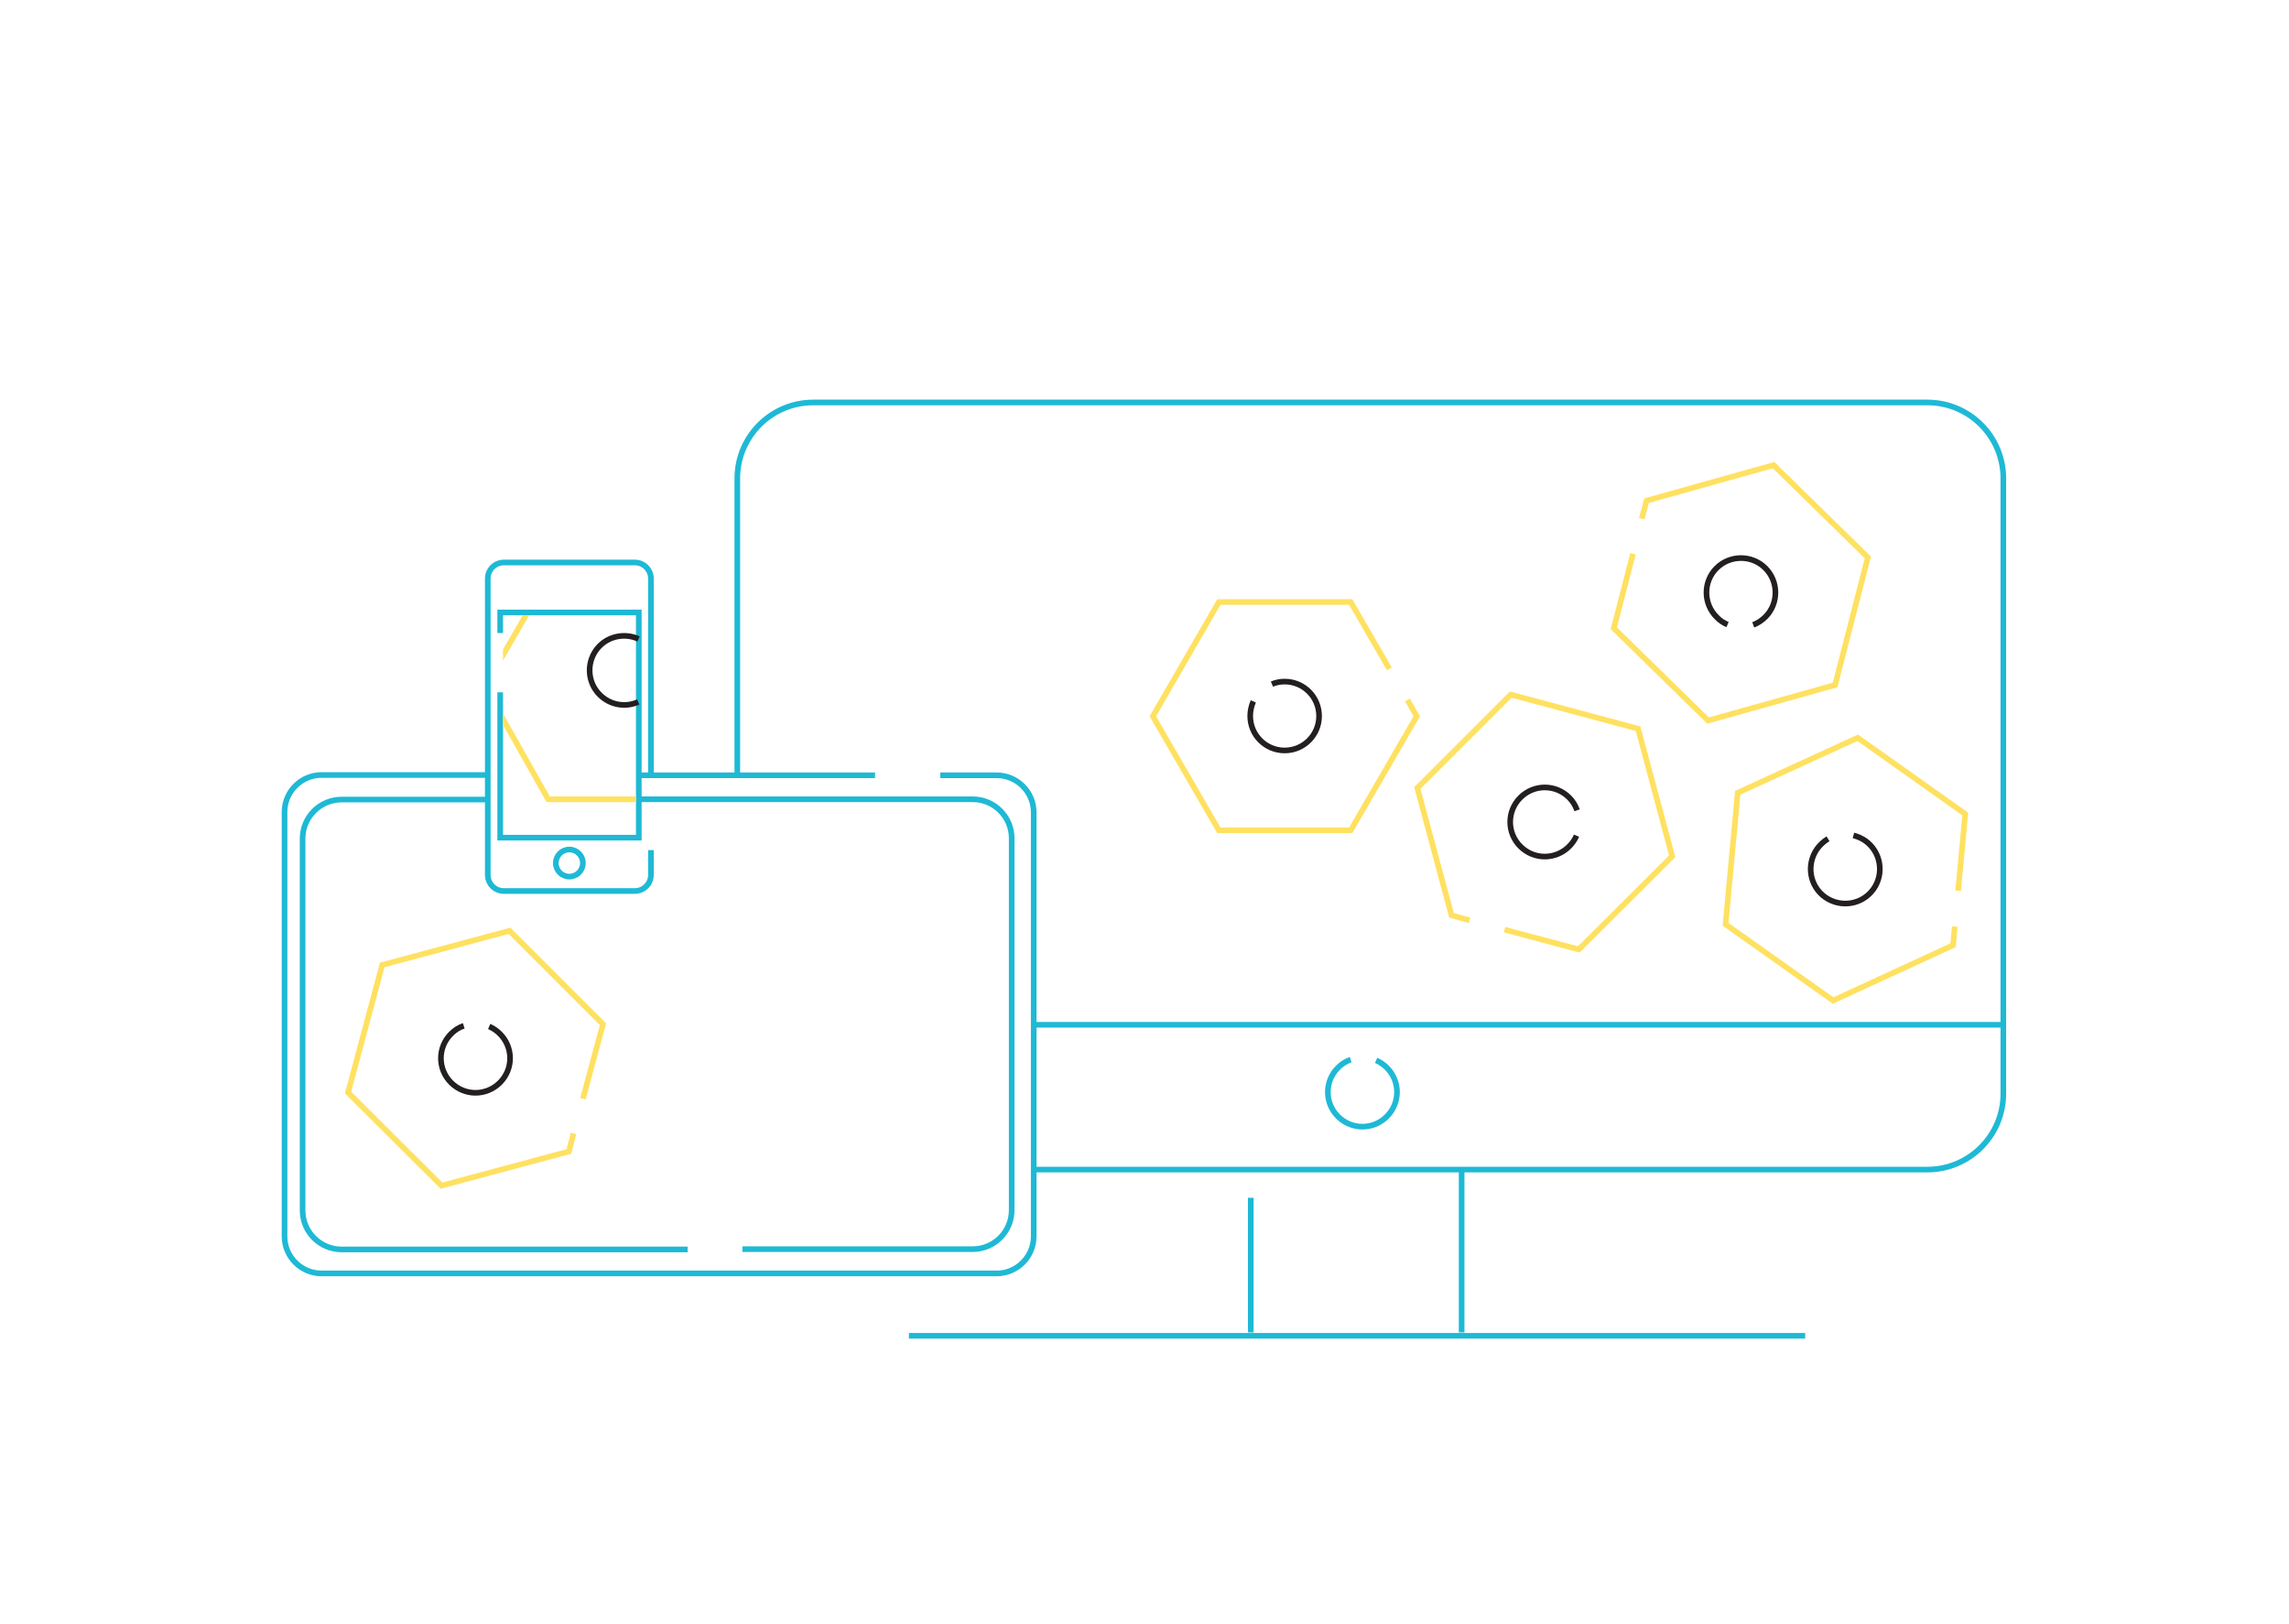
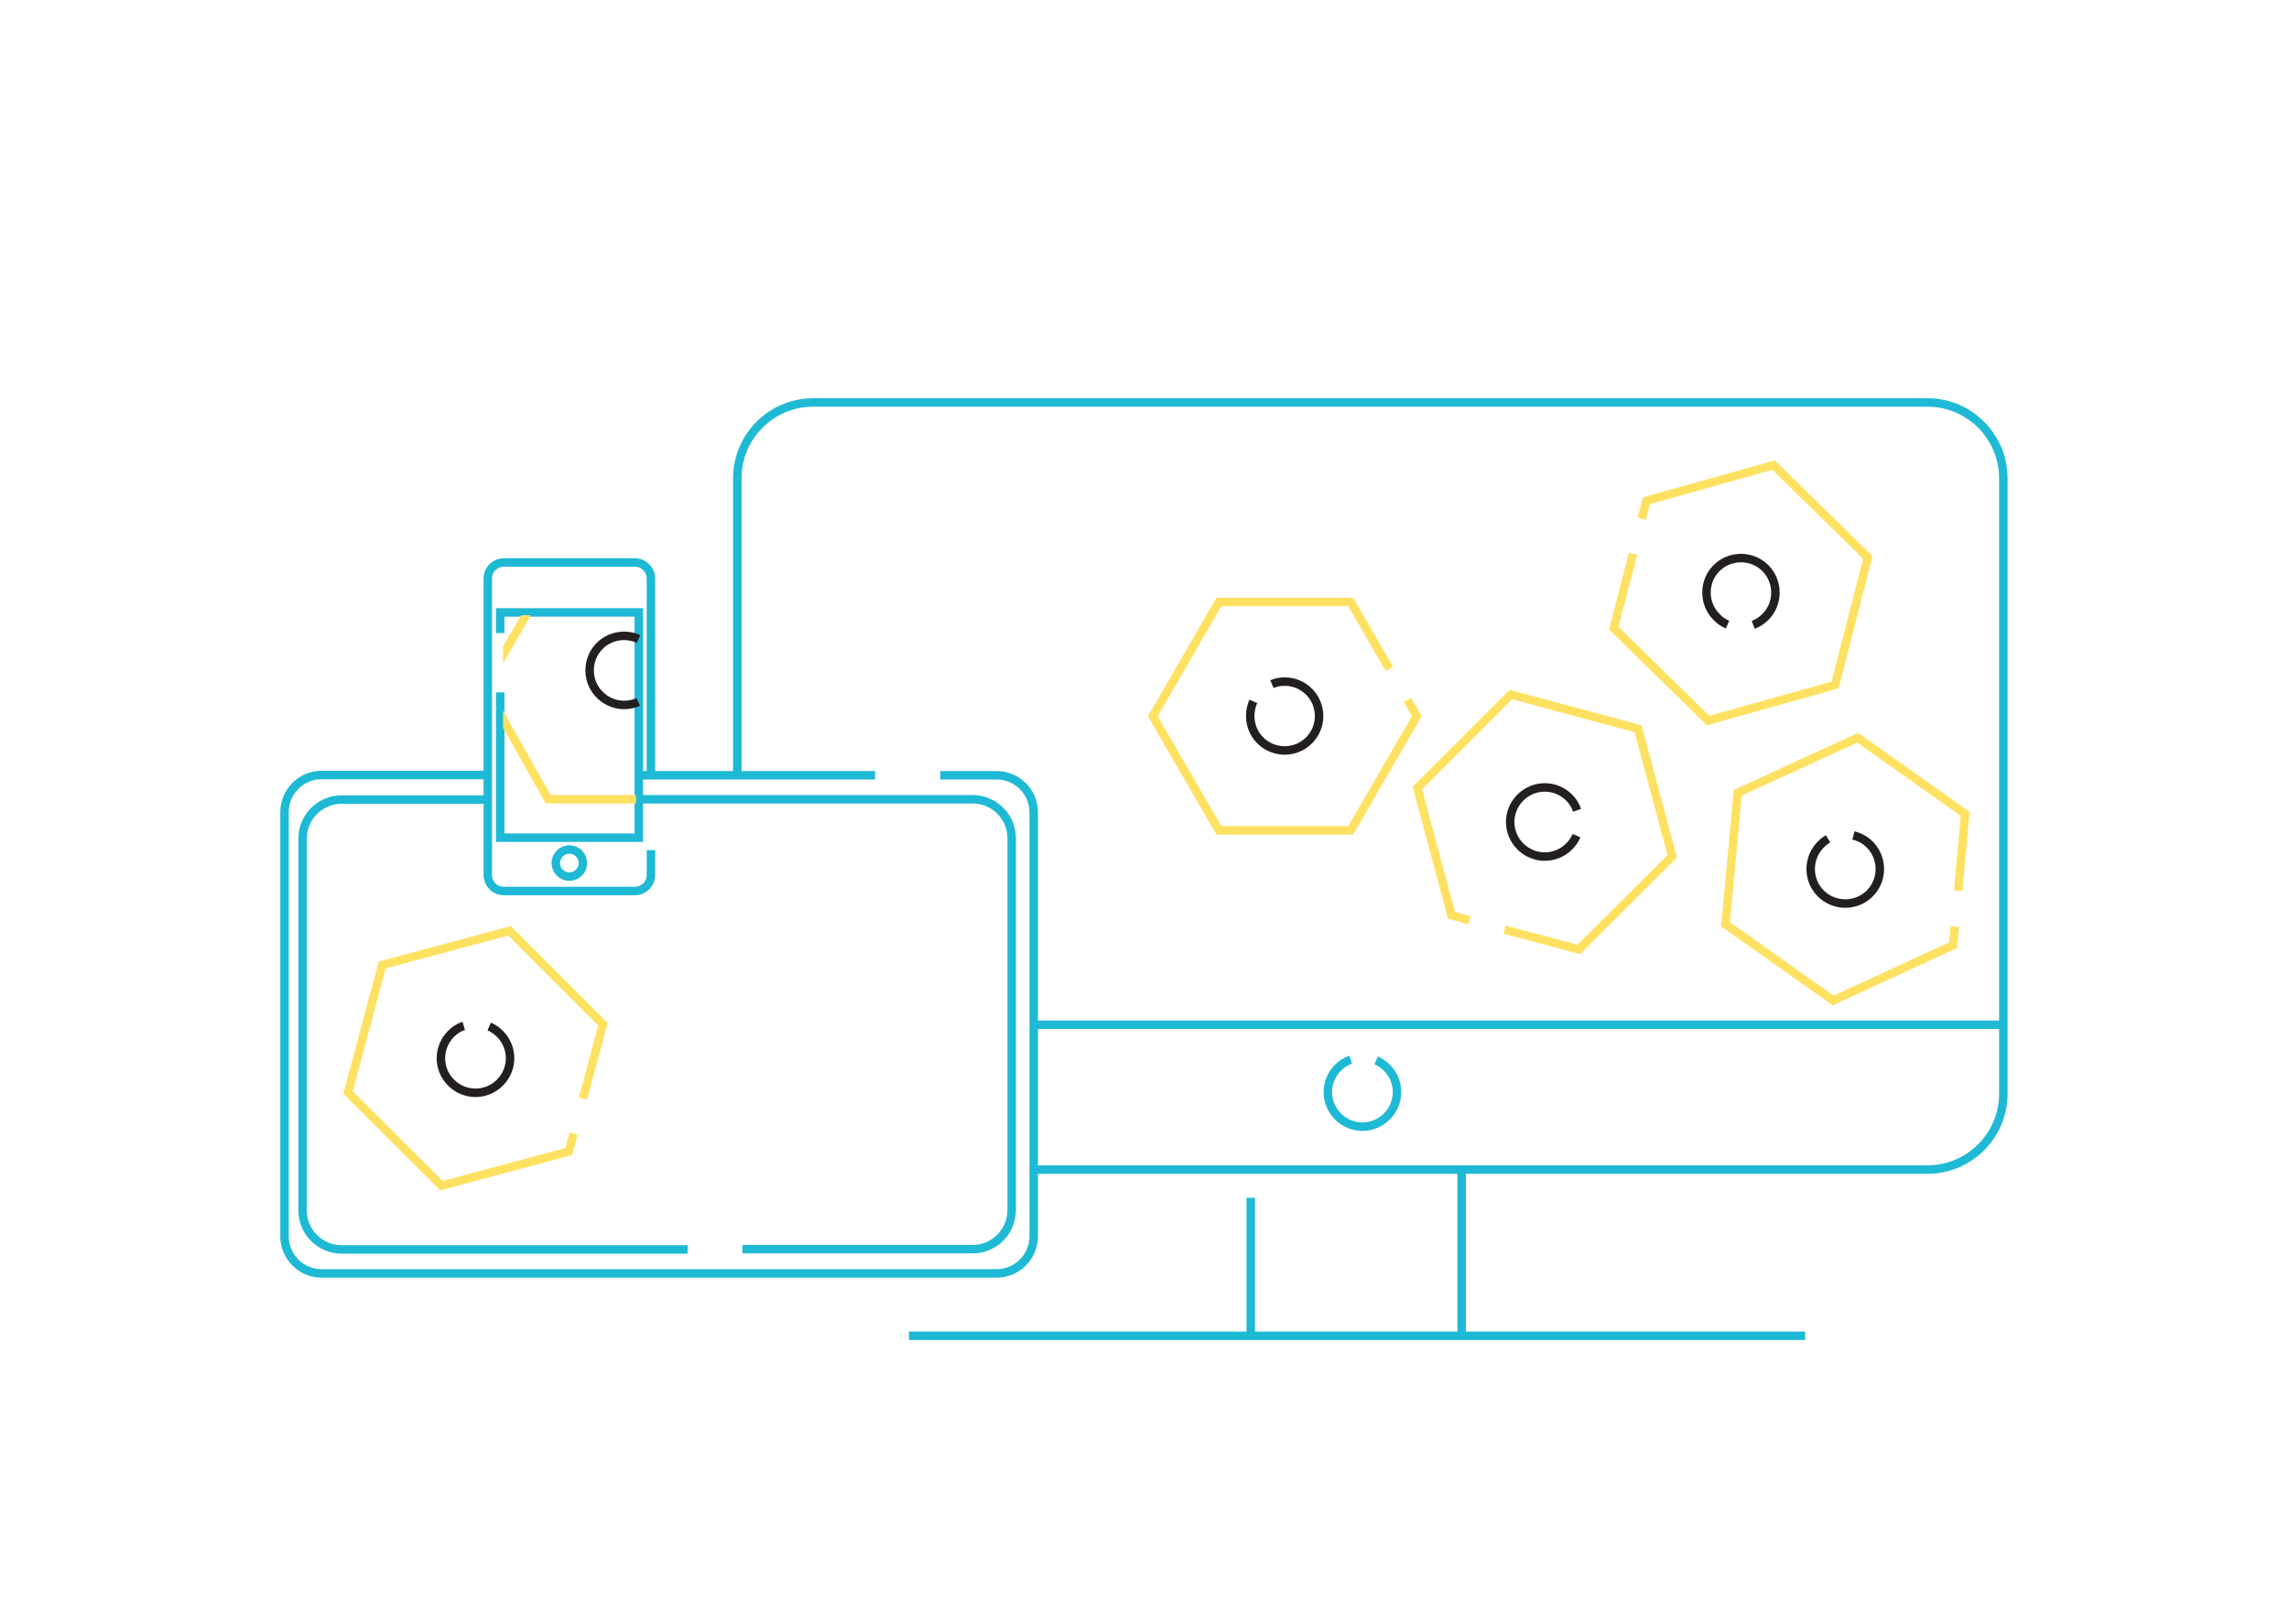
<svg xmlns="http://www.w3.org/2000/svg" xmlns:xlink="http://www.w3.org/1999/xlink" version="1.1" id="Layer_1" x="0px" y="0px" viewBox="0 0 810.9 575.1" style="enable-background:new 0 0 810.9 575.1;" xml:space="preserve">
  <style type="text/css">
- 	.st0{fill:none;stroke:#FFE161;stroke-width:2;stroke-miterlimit:10;}
- 	.st1{fill:none;stroke:#1EB9D5;stroke-width:2;stroke-miterlimit:10;}
- 	.st2{clip-path:url(#SVGID_2_);fill:none;stroke:#FFE161;stroke-width:2;stroke-miterlimit:10;}
- 	.st3{fill:none;stroke:#231F20;stroke-width:2;stroke-miterlimit:10;}
+ 	.st0{fill:none;stroke:#FFE161;stroke-width:3;stroke-miterlimit:10;}
+ 	.st1{fill:none;stroke:#1EB9D5;stroke-width:3;stroke-miterlimit:10;}
+ 	.st2{clip-path:url(#SVGID_2_);fill:none;stroke:#FFE161;stroke-width:3;stroke-miterlimit:10;}
+ 	.st3{fill:none;stroke:#231F20;stroke-width:3;stroke-miterlimit:10;}
</style>
  <polyline class="st0" points="498.6,248 501.9,253.8 478.5,294.2 431.8,294.2 408.4,253.8 431.8,213.3 478.5,213.3 492.2,237 " />
  <path class="st1" d="M487.5,375.7c1.4,0.6,2.7,1.5,3.8,2.6c4.8,4.8,4.8,12.5,0,17.3s-12.5,4.8-17.3,0s-4.8-12.5,0-17.3  c1.3-1.3,2.8-2.3,4.5-2.8" />
  <polyline class="st0" points="520.6,326.1 514.2,324.3 502.1,279.2 535.2,246.1 580.3,258.2 592.4,303.4 559.3,336.4 533,329.4 " />
  <polyline class="st0" points="581.6,183.8 583.3,177.4 628.3,164.8 661.7,197.5 650.1,242.7 605.1,255.3 571.7,222.6 578.5,196.2   " />
  <polyline class="st0" points="692.5,328.3 691.9,334.9 649.4,354.5 611.3,327.5 615.6,280.9 658.1,261.4 696.2,288.4 693.7,315.6   " />
  <path class="st1" d="M261.2,274.4V169.5c0-14.9,12.1-26.9,26.9-26.9h394.7c14.9,0,26.9,12.1,26.9,26.9v218  c0,14.9-12.1,26.9-26.9,26.9H366.1" />
  <line class="st1" x1="517.8" y1="414.4" x2="517.8" y2="472.1" />
  <line class="st1" x1="443.1" y1="424.4" x2="443.1" y2="472.1" />
  <line class="st1" x1="322" y1="473.3" x2="639.5" y2="473.3" />
  <line class="st1" x1="366.4" y1="363.1" x2="709.2" y2="363.1" />
  <g>
    <line class="st1" x1="225.9" y1="274.7" x2="310" y2="274.7" />
    <path class="st1" d="M333.1,274.7h20c7.2,0,13.1,5.9,13.1,13.1v150.3c0,7.2-5.9,13.1-13.1,13.1H246.3h-107h-25.4   c-7.2,0-13.1-5.9-13.1-13.1V287.7c0-7.2,5.9-13.1,13.1-13.1h58.6" />
    <path class="st1" d="M172.5,283.3H121c-7.6,0-13.8,6.2-13.8,13.8v131.8c0,7.6,6.2,13.8,13.8,13.8h21.7h100.9" />
    <path class="st1" d="M263,442.6h81.6c7.6,0,13.8-6.2,13.8-13.8V297c0-7.6-6.2-13.8-13.8-13.8h-45.3h-33h-40.5" />
  </g>
  <g>
    <g>
      <path class="st1" d="M230.6,301.2v8.8c0,3.2-2.6,5.7-5.7,5.7h-46.4c-3.2,0-5.7-2.6-5.7-5.7v-46.9v-47V205c0-3.2,2.6-5.7,5.7-5.7    h46.4c3.2,0,5.7,2.6,5.7,5.7v70.6" />
      <polyline class="st1" points="177.2,224.3 177.2,217 226.3,217 226.3,296.8 177.2,296.8 177.2,245.3   " />
    </g>
    <circle class="st1" cx="201.7" cy="305.8" r="4.8" />
  </g>
  <polyline class="st0" points="203.2,401.6 201.5,408 156.4,420.1 123.3,387.1 135.4,341.9 180.5,329.8 213.6,362.9 206.5,389.3 " />
  <g>
    <g>
-       <defs>
-         <rect id="SVGID_1_" x="178.2" y="218" width="47.1" height="76.9" />
-       </defs>
-       <clipPath id="SVGID_2_">
-         <use xlink:href="#SVGID_1_" style="overflow:visible;" />
-       </clipPath>
-       <polyline class="st2" points="258.4,238.7 261.6,244.3 239.1,283.2 194.2,283.2 171.7,243.3 194.2,204.4 239.1,205.4 252.3,228.1       " />
+       <g>
+         <defs>
+           <rect id="SVGID_1_" x="178.2" y="218" width="47.1" height="76.9" />
+         </defs>
+         <clipPath id="SVGID_2_">
+           <use xlink:href="#SVGID_1_" style="overflow:visible;" />
+         </clipPath>
+         <polyline class="st2" points="258.4,238.7 261.6,244.3 239.1,283.2 194.2,283.2 171.7,243.3 194.2,204.4 239.1,205.4      252.3,228.1    " />
+       </g>
    </g>
  </g>
  <g>
    <path class="st3" d="M226.1,248.7c-4.4,2-9.7,1.2-13.4-2.3c-4.9-4.6-5.1-12.4-0.5-17.3c3.7-3.9,9.4-4.8,14-2.7" />
    <path class="st3" d="M450.6,242.4c1.4-0.6,2.9-0.9,4.5-0.9c6.8,0,12.2,5.5,12.2,12.2c0,6.8-5.5,12.2-12.2,12.2   c-6.8,0-12.2-5.5-12.2-12.2c0-1.8,0.4-3.6,1.1-5.2" />
    <path class="st3" d="M558.5,296.1c-0.6,1.4-1.5,2.7-2.6,3.8c-4.8,4.8-12.5,4.8-17.3,0s-4.8-12.5,0-17.3s12.5-4.8,17.3,0   c1.3,1.3,2.2,2.8,2.8,4.5" />
    <path class="st3" d="M612,221.3c-1.4-0.6-2.7-1.4-3.8-2.6c-4.8-4.7-4.9-12.5-0.2-17.3s12.5-4.9,17.3-0.2s4.9,12.5,0.2,17.3   c-1.3,1.3-2.8,2.3-4.4,2.9" />
    <path class="st3" d="M656.6,296c1.5,0.4,2.9,1,4.2,1.9c5.5,3.9,6.8,11.6,2.9,17.1c-3.9,5.5-11.5,6.8-17.1,2.9   c-5.5-3.9-6.8-11.5-2.9-17.1c1.1-1.5,2.4-2.7,3.9-3.6" />
    <path class="st3" d="M173.3,363.7c1.4,0.6,2.7,1.5,3.8,2.6c4.8,4.8,4.8,12.5,0,17.3s-12.5,4.8-17.3,0s-4.8-12.5,0-17.3   c1.3-1.3,2.8-2.3,4.5-2.8" />
  </g>
</svg>
